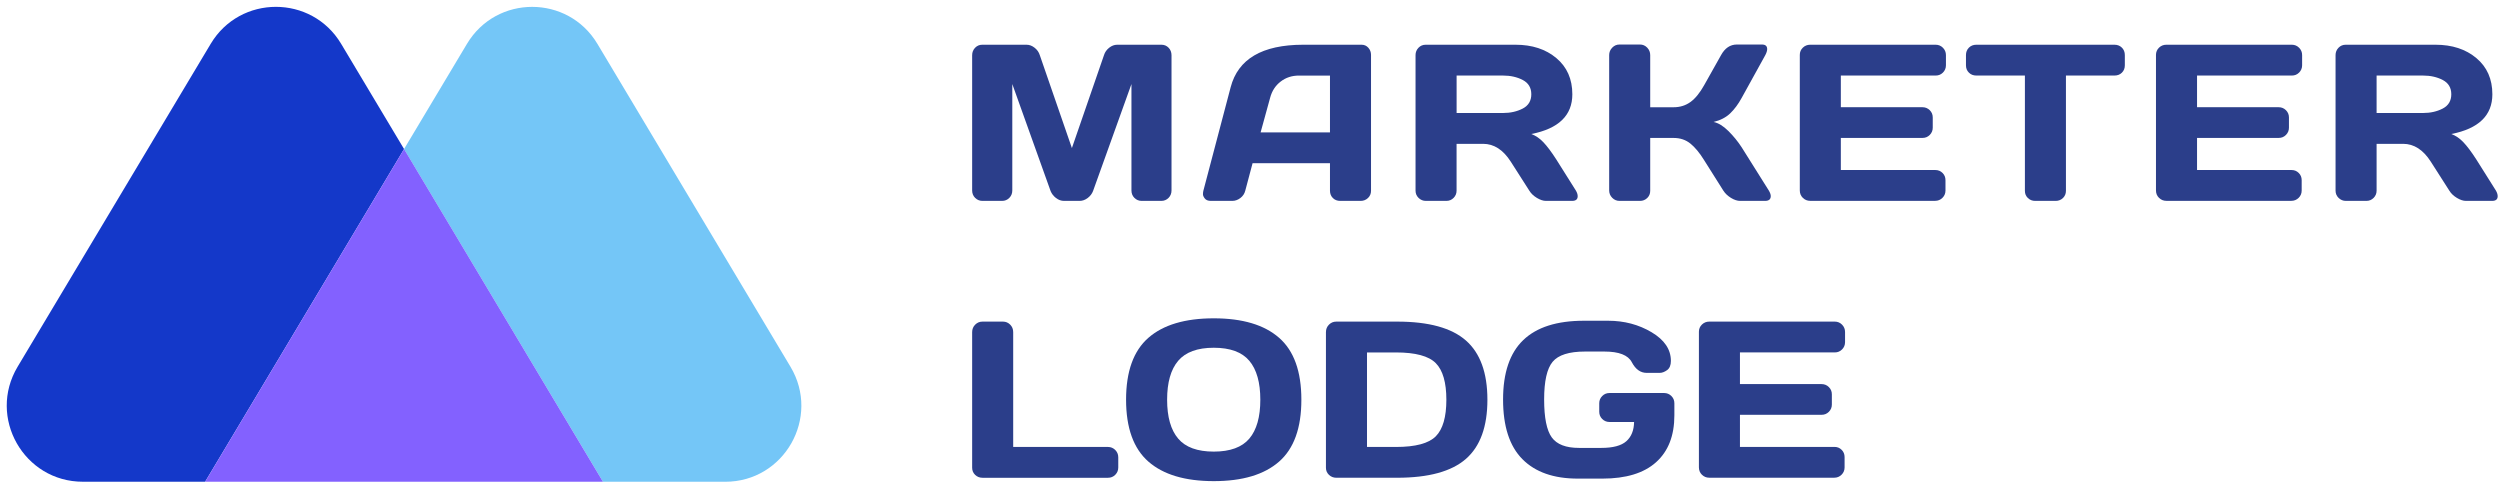
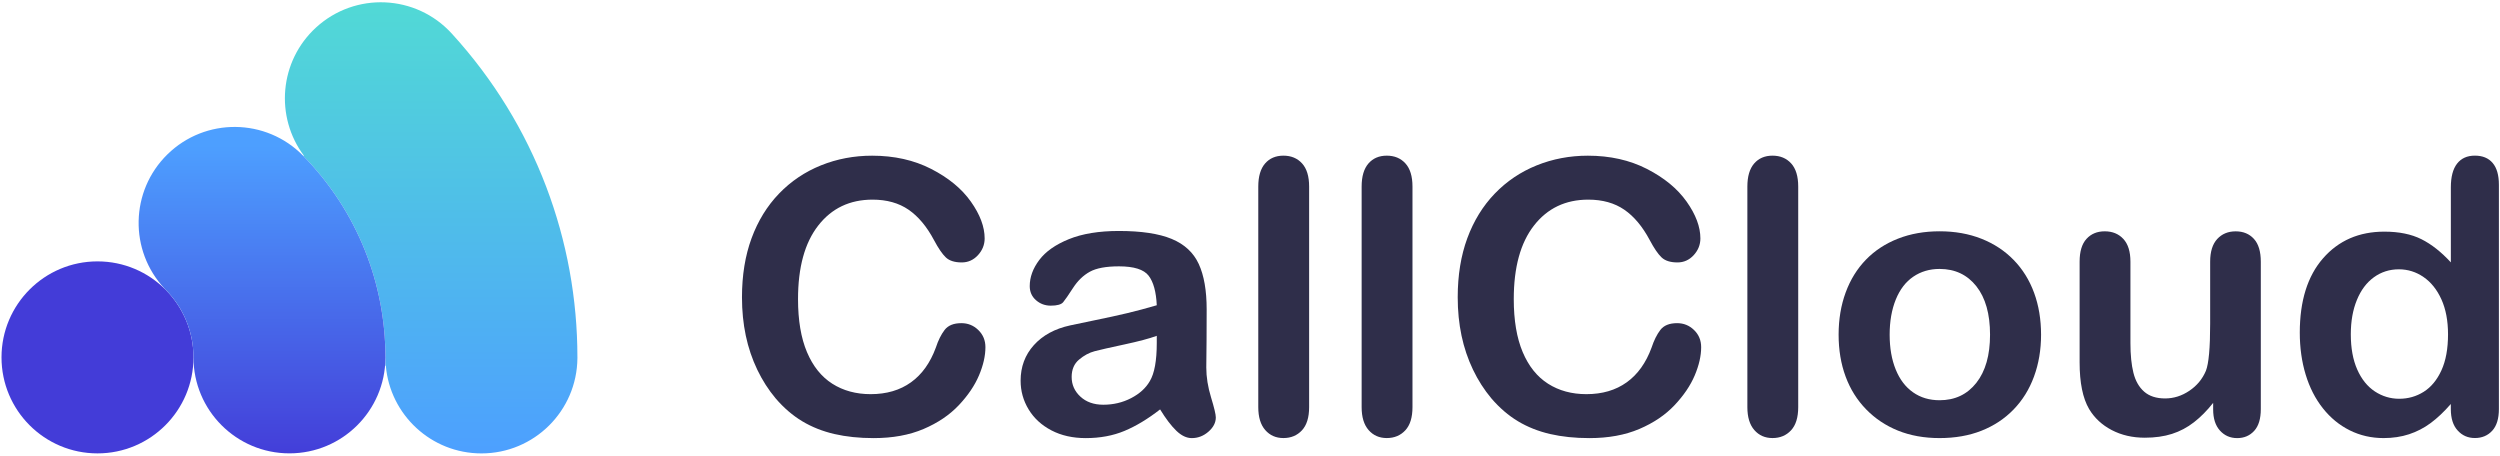
- <svg xmlns="http://www.w3.org/2000/svg" width="307" height="60" viewBox="0 0 307 60" fill="none">
-   <path d="M119.38 23.387V6.79C119.38 6.423 119.5 6.117 119.74 5.867C119.98 5.617 120.273 5.493 120.623 5.493H126.066C126.413 5.493 126.743 5.62 127.056 5.867C127.37 6.117 127.576 6.417 127.683 6.763L131.629 18.183L135.573 6.763C135.679 6.417 135.889 6.117 136.199 5.867C136.513 5.617 136.843 5.493 137.189 5.493H142.632C142.979 5.493 143.272 5.62 143.509 5.867C143.746 6.117 143.862 6.423 143.862 6.79V23.387C143.862 23.753 143.739 24.057 143.496 24.303C143.249 24.55 142.956 24.67 142.606 24.67H140.199C139.852 24.67 139.556 24.547 139.309 24.303C139.062 24.057 138.942 23.753 138.942 23.387V10.32L134.223 23.467C134.096 23.797 133.879 24.08 133.566 24.317C133.253 24.553 132.923 24.67 132.576 24.67H130.663C130.316 24.67 129.986 24.553 129.68 24.317C129.373 24.08 129.153 23.797 129.016 23.467L124.31 10.32V23.387C124.31 23.753 124.186 24.057 123.943 24.303C123.696 24.55 123.403 24.67 123.053 24.67H120.647C120.3 24.67 120 24.547 119.75 24.303C119.503 24.057 119.38 23.753 119.38 23.387Z" fill="#2B3E8A" />
-   <path d="M147.769 23.44L151.125 10.71C152.035 7.243 154.995 5.503 160.005 5.493H167.211C167.541 5.493 167.815 5.62 168.035 5.867C168.255 6.117 168.361 6.407 168.361 6.737V23.44C168.361 23.787 168.235 24.08 167.988 24.317C167.738 24.553 167.438 24.67 167.091 24.67H164.578C164.211 24.67 163.911 24.553 163.675 24.317C163.438 24.08 163.321 23.78 163.321 23.413V20.043H153.815L152.919 23.413C152.829 23.78 152.629 24.08 152.319 24.317C152.005 24.553 151.675 24.67 151.329 24.67H148.695C148.349 24.67 148.099 24.57 147.945 24.37C147.792 24.17 147.719 23.993 147.725 23.843C147.725 23.69 147.742 23.557 147.769 23.44ZM154.802 16.26H163.321V9.28H159.512C158.655 9.28 157.908 9.523 157.272 10.01C156.635 10.497 156.205 11.15 155.982 11.97L154.802 16.26Z" fill="#2B3E8A" />
-   <path d="M193.74 24.093C193.74 24.477 193.513 24.67 193.057 24.67H189.847C189.507 24.67 189.137 24.547 188.73 24.303C188.324 24.057 188.014 23.763 187.8 23.413L185.527 19.857C184.59 18.393 183.457 17.663 182.131 17.663H178.867V23.413C178.867 23.76 178.744 24.057 178.501 24.303C178.254 24.55 177.961 24.67 177.611 24.67H175.098C174.751 24.67 174.451 24.547 174.201 24.303C173.951 24.057 173.828 23.763 173.828 23.413V6.763C173.828 6.417 173.948 6.117 174.188 5.867C174.428 5.617 174.721 5.493 175.071 5.493H186.104C188.144 5.493 189.82 6.04 191.124 7.137C192.43 8.233 193.083 9.713 193.083 11.577C193.083 14.17 191.403 15.797 188.044 16.457C188.577 16.653 189.074 16.99 189.527 17.467C189.98 17.943 190.504 18.637 191.09 19.547L193.523 23.41C193.67 23.663 193.74 23.89 193.74 24.093ZM178.871 13.877H184.567C185.484 13.877 186.294 13.693 186.994 13.33C187.694 12.963 188.044 12.38 188.044 11.577C188.044 10.773 187.694 10.19 186.994 9.823C186.294 9.457 185.484 9.277 184.567 9.277H178.871V13.877Z" fill="#2B3E8A" />
-   <path d="M217.449 24.08C217.449 24.473 217.216 24.67 216.752 24.67H213.689C213.343 24.67 212.966 24.547 212.566 24.303C212.166 24.057 211.853 23.763 211.629 23.413L209.276 19.683C208.716 18.773 208.149 18.09 207.579 17.63C207.009 17.17 206.323 16.94 205.52 16.94H202.646V23.44C202.646 23.787 202.523 24.08 202.28 24.317C202.033 24.553 201.74 24.67 201.39 24.67H198.877C198.53 24.67 198.23 24.543 197.98 24.29C197.73 24.037 197.607 23.733 197.607 23.387V6.763C197.607 6.417 197.73 6.113 197.98 5.853C198.23 5.593 198.527 5.467 198.877 5.467H201.39C201.736 5.467 202.033 5.597 202.28 5.853C202.526 6.113 202.646 6.417 202.646 6.763V13.17H205.52C206.303 13.17 206.993 12.957 207.586 12.527C208.179 12.1 208.743 11.407 209.276 10.453L211.349 6.763C211.823 5.907 212.463 5.473 213.276 5.467H216.366C216.792 5.467 217.009 5.653 217.009 6.027C217.009 6.233 216.932 6.477 216.782 6.763L213.879 12.02C213.459 12.787 212.989 13.42 212.469 13.92C211.949 14.42 211.269 14.77 210.429 14.977C211.019 15.103 211.623 15.47 212.243 16.087C212.863 16.7 213.409 17.37 213.879 18.093L217.222 23.417C217.372 23.673 217.449 23.893 217.449 24.08Z" fill="#2B3E8A" />
-   <path d="M221.016 23.387V6.737C221.016 6.39 221.139 6.097 221.389 5.853C221.639 5.613 221.936 5.493 222.286 5.493H237.705C238.051 5.493 238.348 5.62 238.595 5.867C238.838 6.117 238.961 6.417 238.961 6.763V8.02C238.961 8.367 238.838 8.663 238.595 8.91C238.348 9.157 238.055 9.277 237.705 9.277H226.055V13.167H236.085C236.432 13.167 236.728 13.29 236.975 13.533C237.221 13.78 237.341 14.073 237.341 14.423V15.68C237.341 16.027 237.218 16.323 236.975 16.57C236.728 16.817 236.435 16.937 236.085 16.937H226.055V20.88H237.675C238.015 20.88 238.305 21 238.545 21.24C238.785 21.48 238.905 21.773 238.905 22.123V23.407C238.905 23.753 238.778 24.05 238.531 24.297C238.281 24.543 237.985 24.663 237.635 24.663H222.286C221.939 24.663 221.639 24.54 221.389 24.297C221.142 24.057 221.016 23.753 221.016 23.387Z" fill="#2B3E8A" />
-   <path d="M241.421 8.02V6.763C241.421 6.397 241.541 6.093 241.781 5.853C242.021 5.613 242.325 5.493 242.691 5.493H259.661C260.027 5.493 260.331 5.613 260.57 5.853C260.81 6.093 260.93 6.397 260.93 6.763V8.02C260.93 8.387 260.81 8.687 260.57 8.923C260.331 9.16 260.027 9.277 259.661 9.277H253.697V23.44C253.697 23.787 253.574 24.08 253.331 24.317C253.084 24.553 252.791 24.67 252.441 24.67H249.914C249.568 24.67 249.271 24.553 249.024 24.317C248.778 24.08 248.658 23.79 248.658 23.44V9.277H242.695C242.328 9.277 242.025 9.16 241.785 8.923C241.541 8.687 241.421 8.387 241.421 8.02Z" fill="#2B3E8A" />
-   <path d="M264.754 23.387V6.737C264.754 6.39 264.88 6.097 265.127 5.853C265.377 5.613 265.674 5.493 266.024 5.493H281.443C281.79 5.493 282.086 5.62 282.333 5.867C282.58 6.117 282.7 6.417 282.7 6.763V8.02C282.7 8.367 282.576 8.663 282.333 8.91C282.086 9.157 281.793 9.277 281.443 9.277H269.797V13.167H279.826C280.173 13.167 280.47 13.29 280.716 13.533C280.96 13.78 281.083 14.073 281.083 14.423V15.68C281.083 16.027 280.96 16.323 280.716 16.57C280.47 16.817 280.176 16.937 279.826 16.937H269.797V20.88H281.416C281.756 20.88 282.043 21 282.286 21.24C282.526 21.48 282.646 21.773 282.646 22.123V23.407C282.646 23.753 282.52 24.05 282.273 24.297C282.023 24.543 281.723 24.663 281.376 24.663H266.024C265.677 24.663 265.377 24.54 265.127 24.297C264.88 24.057 264.754 23.753 264.754 23.387Z" fill="#2B3E8A" />
-   <path d="M306.715 24.093C306.715 24.477 306.488 24.67 306.035 24.67H302.825C302.485 24.67 302.115 24.547 301.709 24.303C301.302 24.057 300.992 23.763 300.779 23.413L298.505 19.857C297.569 18.393 296.436 17.663 295.109 17.663H291.846V23.413C291.846 23.76 291.722 24.057 291.479 24.303C291.232 24.55 290.939 24.67 290.589 24.67H288.076C287.729 24.67 287.429 24.547 287.179 24.303C286.929 24.057 286.806 23.763 286.806 23.413V6.763C286.806 6.417 286.926 6.117 287.166 5.867C287.406 5.617 287.699 5.493 288.049 5.493H299.082C301.122 5.493 302.795 6.04 304.102 7.137C305.409 8.233 306.062 9.713 306.062 11.577C306.062 14.17 304.382 15.797 301.022 16.457C301.559 16.653 302.052 16.99 302.505 17.467C302.959 17.943 303.482 18.637 304.069 19.547L306.502 23.41C306.645 23.663 306.715 23.89 306.715 24.093ZM291.846 13.877H297.542C298.462 13.877 299.269 13.693 299.969 13.33C300.669 12.963 301.019 12.38 301.019 11.577C301.019 10.773 300.669 10.19 299.969 9.823C299.269 9.457 298.459 9.277 297.542 9.277H291.846V13.877Z" fill="#2B3E8A" />
-   <path d="M119.38 57.44V40.79C119.38 40.423 119.503 40.117 119.753 39.867C120.003 39.617 120.3 39.493 120.65 39.493H123.163C123.51 39.493 123.806 39.62 124.053 39.867C124.3 40.117 124.42 40.423 124.42 40.79V54.887H136.066C136.413 54.887 136.709 55.013 136.956 55.26C137.203 55.51 137.323 55.81 137.323 56.157V57.413C137.323 57.76 137.199 58.057 136.956 58.303C136.709 58.55 136.416 58.67 136.066 58.67H120.647C120.3 58.67 120 58.553 119.75 58.317C119.503 58.08 119.38 57.787 119.38 57.44Z" fill="#2B3E8A" />
-   <path d="M157.075 56.683C155.252 58.283 152.579 59.083 149.052 59.083C145.526 59.083 142.849 58.283 141.022 56.683C139.196 55.083 138.282 52.55 138.282 49.08C138.282 45.613 139.196 43.08 141.022 41.483C142.849 39.887 145.526 39.09 149.052 39.09C152.579 39.09 155.252 39.887 157.075 41.483C158.898 43.08 159.808 45.61 159.808 49.08C159.812 52.55 158.898 55.083 157.075 56.683ZM153.418 44.307C152.519 43.237 151.062 42.703 149.052 42.703C147.042 42.703 145.586 43.24 144.679 44.307C143.772 45.377 143.322 46.97 143.322 49.087C143.322 51.203 143.776 52.797 144.679 53.86C145.582 54.927 147.042 55.457 149.052 55.457C151.062 55.457 152.519 54.923 153.418 53.86C154.318 52.793 154.768 51.203 154.768 49.087C154.768 46.97 154.318 45.377 153.418 44.307Z" fill="#2B3E8A" />
-   <path d="M162.825 57.44V40.79C162.825 40.423 162.948 40.117 163.198 39.867C163.448 39.617 163.745 39.493 164.095 39.493H171.571C175.441 39.493 178.254 40.267 180.014 41.813C181.774 43.36 182.654 45.787 182.654 49.087C182.654 52.387 181.774 54.813 180.014 56.353C178.254 57.893 175.438 58.667 171.571 58.667H164.095C163.748 58.667 163.448 58.55 163.198 58.313C162.951 58.08 162.825 57.787 162.825 57.44ZM167.868 54.887H171.424C173.821 54.887 175.454 54.45 176.317 53.577C177.181 52.703 177.614 51.207 177.614 49.09C177.614 46.973 177.181 45.473 176.317 44.597C175.454 43.72 173.821 43.28 171.424 43.28H167.868V54.887Z" fill="#2B3E8A" />
-   <path d="M186.95 56.383C185.367 54.787 184.577 52.347 184.577 49.063C184.577 45.78 185.404 43.343 187.057 41.76C188.71 40.177 191.19 39.387 194.5 39.387H197.483C199.453 39.387 201.23 39.857 202.813 40.797C204.396 41.737 205.186 42.913 205.186 44.32C205.186 44.847 205.03 45.223 204.72 45.45C204.406 45.677 204.103 45.79 203.81 45.79H202.22C201.453 45.79 200.843 45.353 200.386 44.48C199.933 43.607 198.81 43.17 197.017 43.17H194.637C192.683 43.17 191.36 43.59 190.664 44.427C189.967 45.263 189.62 46.807 189.62 49.053C189.62 51.3 189.934 52.853 190.557 53.713C191.18 54.573 192.297 55.003 193.9 55.003H196.64C198.077 55.003 199.1 54.73 199.716 54.18C200.333 53.633 200.646 52.847 200.666 51.82H197.643C197.297 51.82 197 51.697 196.753 51.453C196.507 51.207 196.387 50.913 196.387 50.563V49.52C196.387 49.173 196.51 48.877 196.753 48.63C197 48.383 197.293 48.263 197.643 48.263H204.356C204.703 48.263 205 48.387 205.246 48.63C205.493 48.877 205.613 49.17 205.613 49.52V51.003C205.613 53.5 204.863 55.42 203.366 56.76C201.87 58.103 199.67 58.773 196.773 58.773H193.763C190.804 58.777 188.53 57.98 186.95 56.383Z" fill="#2B3E8A" />
-   <path d="M208.626 57.387V40.737C208.626 40.39 208.749 40.097 208.999 39.853C209.249 39.613 209.546 39.493 209.896 39.493H225.315C225.662 39.493 225.959 39.62 226.205 39.867C226.449 40.117 226.572 40.417 226.572 40.763V42.02C226.572 42.367 226.449 42.663 226.205 42.91C225.959 43.157 225.665 43.277 225.315 43.277H213.666V47.167H223.695C224.042 47.167 224.339 47.29 224.585 47.533C224.832 47.78 224.952 48.073 224.952 48.423V49.68C224.952 50.027 224.829 50.323 224.585 50.57C224.339 50.817 224.045 50.937 223.695 50.937H213.666V54.88H225.285C225.625 54.88 225.915 55 226.155 55.24C226.395 55.48 226.515 55.773 226.515 56.123V57.407C226.515 57.753 226.389 58.05 226.142 58.297C225.892 58.543 225.595 58.663 225.245 58.663H209.893C209.546 58.663 209.246 58.54 208.996 58.297C208.749 58.057 208.626 57.753 208.626 57.387Z" fill="#2B3E8A" />
-   <path d="M41.893 5.383C38.27 -0.673 29.494 -0.673 25.874 5.383L2.165 45.033C-1.555 51.253 2.928 59.157 10.175 59.157H25.191L49.62 18.303L41.893 5.383Z" fill="#1438C9" />
-   <path d="M97.071 45.037L73.362 5.387C69.739 -0.67 60.962 -0.67 57.343 5.387L49.616 18.307L74.045 59.16H89.061C96.308 59.16 100.791 51.257 97.071 45.037Z" fill="#74C6F7" />
-   <path d="M25.191 59.16H74.045L49.62 18.303L25.191 59.16Z" fill="#8361FF" />
+ <svg xmlns="http://www.w3.org/2000/svg" width="582" height="106" viewBox="0 0 582 106" fill="none">
+   <path d="M134.421 83.112C134.409 56.208 124.743 29.222 105.161 7.801C96.835 -1.31 82.701 -1.943 73.592 6.385C65.034 14.208 63.955 27.167 70.766 36.261L70.569 36.267C83.85 49.818 90.215 67.576 89.704 85.155L89.82 85.143C90.801 96.576 100.391 105.554 112.077 105.554C124.36 105.554 134.322 95.642 134.421 83.385C134.421 83.327 134.426 83.263 134.426 83.205C134.421 83.17 134.421 83.141 134.421 83.112Z" fill="url(#paint0_linear_24_23)" />
+   <path d="M22.696 105.548C35.036 105.548 45.04 95.542 45.04 83.199C45.04 70.856 35.036 60.85 22.696 60.85C10.356 60.85 0.352 70.856 0.352 83.199C0.352 95.542 10.356 105.548 22.696 105.548Z" fill="#433CD8" />
+   <path d="M89.727 82.996C89.681 66.126 83.31 49.261 70.569 36.255C61.93 27.44 47.784 27.301 38.971 35.942C30.279 44.467 30.03 58.343 38.309 67.182L38.298 67.193C42.458 71.25 45.04 76.92 45.04 83.193C45.04 95.537 55.042 105.542 67.383 105.542C79.666 105.542 89.634 95.63 89.727 83.362C89.727 83.303 89.733 83.246 89.733 83.193C89.733 83.129 89.727 83.066 89.727 82.996Z" fill="url(#paint1_linear_24_23)" />
+   <path d="M229.406 80.826C229.406 82.851 228.907 85.039 227.909 87.395C226.911 89.751 225.345 92.067 223.204 94.336C221.063 96.605 218.33 98.451 215.011 99.867C211.687 101.283 207.811 101.991 203.39 101.991C200.036 101.991 196.984 101.671 194.24 101.039C191.496 100.4 189.001 99.414 186.761 98.067C184.522 96.721 182.462 94.951 180.582 92.757C178.905 90.761 177.472 88.527 176.288 86.054C175.105 83.582 174.211 80.942 173.619 78.138C173.028 75.335 172.732 72.358 172.732 69.207C172.732 64.088 173.474 59.51 174.966 55.459C176.457 51.414 178.586 47.949 181.359 45.071C184.133 42.192 187.388 40.004 191.113 38.501C194.843 36.998 198.818 36.244 203.036 36.244C208.182 36.244 212.76 37.271 216.781 39.325C220.796 41.38 223.877 43.916 226.018 46.934C228.159 49.957 229.226 52.812 229.226 55.499C229.226 56.974 228.704 58.273 227.666 59.405C226.627 60.531 225.368 61.094 223.894 61.094C222.247 61.094 221.011 60.705 220.187 59.922C219.363 59.138 218.446 57.798 217.431 55.888C215.754 52.737 213.781 50.381 211.513 48.82C209.244 47.259 206.448 46.475 203.123 46.475C197.831 46.475 193.619 48.483 190.486 52.505C187.347 56.521 185.781 62.231 185.781 69.636C185.781 74.581 186.477 78.696 187.864 81.975C189.25 85.254 191.217 87.708 193.758 89.328C196.3 90.947 199.282 91.759 202.688 91.759C206.39 91.759 209.517 90.842 212.076 89.002C214.634 87.169 216.561 84.47 217.866 80.913C218.417 79.235 219.096 77.872 219.903 76.815C220.709 75.759 222.015 75.231 223.807 75.231C225.339 75.231 226.656 75.765 227.753 76.833C228.855 77.906 229.406 79.235 229.406 80.826Z" fill="#2F2E4A" />
+   <path d="M270.073 95.311C267.213 97.539 264.445 99.205 261.77 100.319C259.096 101.433 256.096 101.991 252.771 101.991C249.737 101.991 247.068 101.393 244.77 100.191C242.473 98.99 240.703 97.365 239.461 95.311C238.22 93.256 237.599 91.034 237.599 88.631C237.599 85.393 238.626 82.63 240.68 80.35C242.734 78.069 245.548 76.531 249.133 75.753C249.882 75.579 251.75 75.19 254.727 74.581C257.703 73.972 260.256 73.42 262.38 72.91C264.503 72.405 266.807 71.79 269.296 71.064C269.151 67.942 268.524 65.65 267.41 64.193C266.296 62.736 263.993 62.005 260.494 62.005C257.488 62.005 255.226 62.423 253.705 63.264C252.185 64.106 250.886 65.359 249.801 67.037C248.716 68.714 247.95 69.816 247.503 70.356C247.056 70.89 246.093 71.157 244.619 71.157C243.291 71.157 242.142 70.733 241.173 69.88C240.204 69.027 239.722 67.936 239.722 66.607C239.722 64.524 240.459 62.504 241.933 60.537C243.407 58.569 245.704 56.95 248.826 55.679C251.947 54.408 255.835 53.77 260.488 53.77C265.693 53.77 269.783 54.385 272.759 55.615C275.736 56.846 277.836 58.79 279.066 61.448C280.296 64.106 280.911 67.634 280.911 72.028C280.911 74.802 280.906 77.158 280.888 79.096C280.871 81.034 280.853 83.188 280.824 85.555C280.824 87.784 281.196 90.099 281.933 92.514C282.669 94.928 283.041 96.483 283.041 97.174C283.041 98.387 282.472 99.495 281.329 100.493C280.186 101.491 278.892 101.991 277.448 101.991C276.235 101.991 275.034 101.422 273.85 100.279C272.661 99.135 271.402 97.481 270.073 95.311ZM269.296 78.179C267.561 78.817 265.037 79.485 261.73 80.193C258.417 80.901 256.131 81.423 254.86 81.754C253.589 82.085 252.371 82.735 251.216 83.704C250.062 84.673 249.482 86.025 249.482 87.761C249.482 89.554 250.16 91.08 251.518 92.334C252.876 93.593 254.657 94.22 256.85 94.22C259.194 94.22 261.353 93.709 263.331 92.682C265.31 91.655 266.76 90.332 267.688 88.712C268.756 86.919 269.296 83.971 269.296 79.862V78.179Z" fill="#2F2E4A" />
+   <path d="M292.927 94.788V43.44C292.927 41.072 293.455 39.279 294.511 38.06C295.567 36.847 296.989 36.238 298.782 36.238C300.575 36.238 302.019 36.836 303.116 38.037C304.213 39.238 304.764 41.037 304.764 43.434V94.783C304.764 97.185 304.207 98.984 303.093 100.18C301.979 101.381 300.54 101.979 298.776 101.979C297.041 101.979 295.631 101.358 294.546 100.116C293.467 98.88 292.927 97.104 292.927 94.788Z" fill="#2F2E4A" />
+   <path d="M316.989 94.788V43.44C316.989 41.072 317.517 39.279 318.573 38.06C319.629 36.847 321.05 36.238 322.843 36.238C324.636 36.238 326.08 36.836 327.177 38.037C328.274 39.238 328.825 41.037 328.825 43.434V94.783C328.825 97.185 328.268 98.984 327.154 100.18C326.04 101.381 324.601 101.979 322.837 101.979C321.102 101.979 319.692 101.358 318.607 100.116C317.528 98.88 316.989 97.104 316.989 94.788Z" fill="#2F2E4A" />
+   <path d="M396.03 80.826C396.03 82.851 395.531 85.039 394.533 87.395C393.535 89.751 391.969 92.067 389.828 94.336C387.687 96.605 384.954 98.451 381.635 99.867C378.311 101.283 374.435 101.991 370.014 101.991C366.66 101.991 363.608 101.671 360.864 101.039C358.12 100.4 355.625 99.414 353.385 98.067C351.145 96.721 349.086 94.951 347.206 92.757C345.529 90.761 344.096 88.527 342.912 86.054C341.729 83.582 340.835 80.942 340.243 78.138C339.652 75.335 339.356 72.358 339.356 69.207C339.356 64.088 340.098 59.51 341.589 55.459C343.081 51.414 345.21 47.949 347.983 45.071C350.757 42.192 354.012 40.004 357.737 38.501C361.467 36.998 365.442 36.244 369.66 36.244C374.806 36.244 379.384 37.271 383.405 39.325C387.42 41.38 390.501 43.916 392.642 46.934C394.783 49.957 395.85 52.812 395.85 55.499C395.85 56.974 395.328 58.273 394.29 59.405C393.251 60.531 391.992 61.094 390.518 61.094C388.871 61.094 387.635 60.705 386.811 59.922C385.987 59.144 385.07 57.798 384.055 55.888C382.378 52.737 380.405 50.381 378.137 48.82C375.868 47.259 373.071 46.475 369.747 46.475C364.455 46.475 360.243 48.483 357.11 52.505C353.971 56.521 352.405 62.231 352.405 69.636C352.405 74.581 353.101 78.696 354.487 81.975C355.874 85.254 357.841 87.708 360.382 89.328C362.924 90.947 365.9 91.759 369.312 91.759C373.013 91.759 376.141 90.842 378.7 89.002C381.258 87.169 383.185 84.47 384.49 80.913C385.041 79.235 385.72 77.872 386.527 76.815C387.333 75.759 388.638 75.231 390.431 75.231C391.963 75.231 393.28 75.765 394.377 76.833C395.485 77.906 396.03 79.235 396.03 80.826Z" fill="#2F2E4A" />
+   <path d="M406.787 94.788V43.44C406.787 41.072 407.315 39.279 408.371 38.06C409.427 36.847 410.849 36.238 412.642 36.238C414.434 36.238 415.879 36.836 416.976 38.037C418.072 39.238 418.624 41.037 418.624 43.434V94.783C418.624 97.185 418.067 98.984 416.953 100.18C415.839 101.381 414.4 101.979 412.636 101.979C410.901 101.979 409.491 101.358 408.406 100.116C407.327 98.88 406.787 97.104 406.787 94.788Z" fill="#2F2E4A" />
+   <path d="M475.159 77.918C475.159 81.447 474.608 84.696 473.511 87.674C472.415 90.651 470.825 93.21 468.742 95.351C466.659 97.493 464.176 99.129 461.286 100.273C458.397 101.416 455.142 101.985 451.533 101.985C447.947 101.985 444.727 101.404 441.861 100.25C439 99.095 436.523 97.441 434.423 95.282C432.328 93.129 430.738 90.587 429.653 87.65C428.568 84.714 428.029 81.47 428.029 77.912C428.029 74.326 428.58 71.047 429.677 68.07C430.773 65.093 432.351 62.551 434.405 60.438C436.459 58.326 438.942 56.701 441.861 55.557C444.779 54.414 448.005 53.846 451.533 53.846C455.119 53.846 458.368 54.426 461.286 55.581C464.205 56.736 466.705 58.384 468.788 60.525C470.871 62.667 472.449 65.209 473.534 68.157C474.619 71.111 475.159 74.366 475.159 77.918ZM463.282 77.918C463.282 73.09 462.22 69.329 460.097 66.642C457.973 63.955 455.119 62.609 451.533 62.609C449.218 62.609 447.181 63.212 445.418 64.408C443.654 65.609 442.296 67.379 441.344 69.718C440.393 72.062 439.911 74.79 439.911 77.912C439.911 81.005 440.381 83.71 441.321 86.02C442.261 88.335 443.602 90.105 445.354 91.33C447.1 92.56 449.16 93.175 451.533 93.175C455.119 93.175 457.973 91.823 460.097 89.119C462.22 86.426 463.282 82.688 463.282 77.918Z" fill="#2F2E4A" />
+   <path d="M515.222 95.311V93.79C513.807 95.584 512.315 97.087 510.755 98.3C509.194 99.513 507.488 100.418 505.637 101.01C503.786 101.602 501.674 101.898 499.307 101.898C496.447 101.898 493.882 101.306 491.614 100.122C489.345 98.938 487.587 97.301 486.345 95.224C484.872 92.711 484.135 89.095 484.135 84.383V60.92C484.135 58.552 484.669 56.776 485.736 55.61C486.804 54.437 488.219 53.851 489.983 53.851C491.776 53.851 493.221 54.443 494.317 55.627C495.414 56.811 495.965 58.575 495.965 60.92V79.874C495.965 82.619 496.197 84.928 496.661 86.791C497.126 88.654 497.955 90.117 499.156 91.173C500.357 92.229 501.982 92.757 504.036 92.757C506.032 92.757 507.912 92.165 509.67 90.981C511.434 89.798 512.722 88.248 513.528 86.339C514.195 84.662 514.526 80.988 514.526 75.324V60.926C514.526 58.581 515.077 56.823 516.174 55.633C517.27 54.449 518.704 53.857 520.467 53.857C522.231 53.857 523.647 54.443 524.714 55.615C525.782 56.788 526.316 58.558 526.316 60.926V95.23C526.316 97.487 525.805 99.176 524.778 100.302C523.751 101.428 522.428 101.991 520.81 101.991C519.191 101.991 517.856 101.404 516.8 100.232C515.744 99.06 515.222 97.423 515.222 95.311Z" fill="#2F2E4A" />
+   <path d="M570.551 95.224V94.052C568.961 95.874 567.394 97.354 565.845 98.497C564.296 99.64 562.619 100.505 560.815 101.097C559.011 101.689 557.038 101.985 554.897 101.985C552.065 101.985 549.443 101.387 547.029 100.186C544.616 98.984 542.527 97.272 540.763 95.044C538.999 92.821 537.665 90.204 536.754 87.192C535.843 84.186 535.39 80.93 535.39 77.436C535.39 70.037 537.195 64.268 540.809 60.131C544.424 55.998 549.176 53.927 555.077 53.927C558.488 53.927 561.366 54.513 563.704 55.685C566.043 56.857 568.329 58.657 570.557 61.082V43.602C570.557 41.177 571.038 39.337 572.007 38.095C572.976 36.853 574.357 36.232 576.15 36.232C577.943 36.232 579.324 36.801 580.293 37.944C581.261 39.087 581.743 40.77 581.743 42.999V95.212C581.743 97.47 581.221 99.159 580.182 100.284C579.144 101.41 577.798 101.973 576.15 101.973C574.531 101.973 573.197 101.387 572.141 100.215C571.079 99.06 570.551 97.394 570.551 95.224ZM547.267 77.831C547.267 81.04 547.766 83.774 548.764 86.025C549.762 88.277 551.125 89.978 552.86 91.121C554.595 92.264 556.487 92.833 558.541 92.833C560.623 92.833 562.521 92.293 564.244 91.208C565.961 90.123 567.337 88.463 568.363 86.223C569.39 83.983 569.901 81.185 569.901 77.831C569.901 74.68 569.39 71.969 568.363 69.7C567.337 67.431 565.95 65.696 564.203 64.495C562.457 63.293 560.542 62.696 558.459 62.696C556.289 62.696 554.351 63.311 552.651 64.541C550.946 65.772 549.623 67.536 548.683 69.834C547.737 72.132 547.267 74.796 547.267 77.831Z" fill="#2F2E4A" />
+   <defs>
+     <linearGradient id="paint0_linear_24_23" x1="100.373" y1="106.503" x2="100.373" y2="2.451" gradientUnits="userSpaceOnUse">
+       <stop stop-color="#4D9FFF" />
+       <stop offset="1" stop-color="#51D8D6" />
+     </linearGradient>
+     <linearGradient id="paint1_linear_24_23" x1="61" y1="107.098" x2="61" y2="33.938" gradientUnits="userSpaceOnUse">
+       <stop stop-color="#433CD8" />
+       <stop offset="1" stop-color="#4D9FFF" />
+     </linearGradient>
+   </defs>
</svg>
